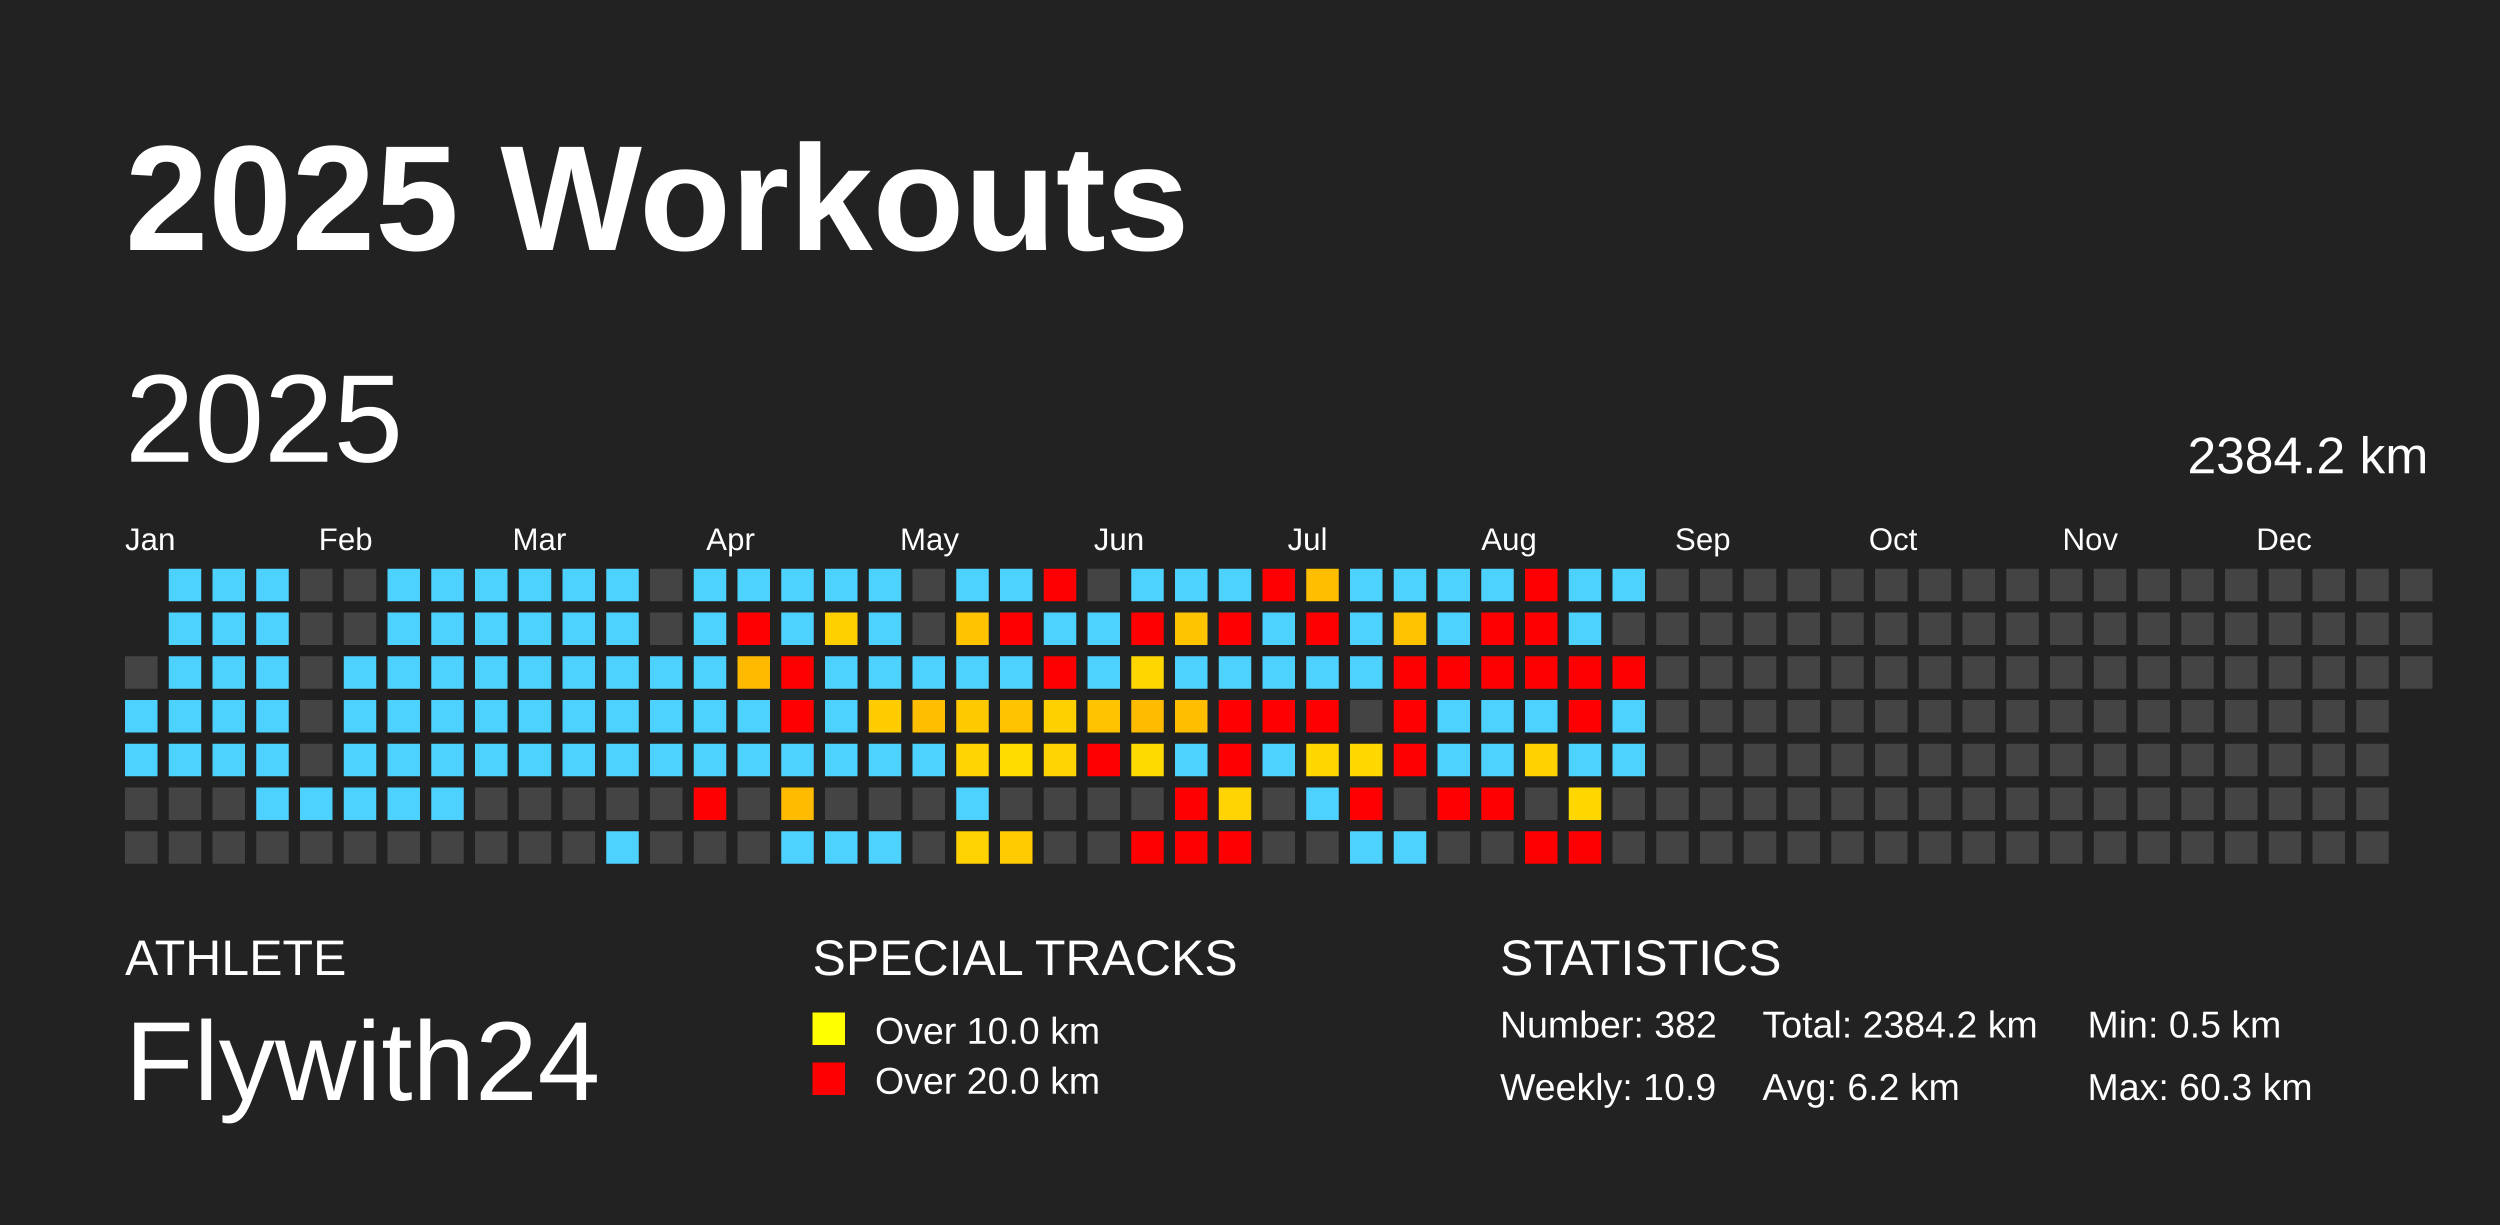
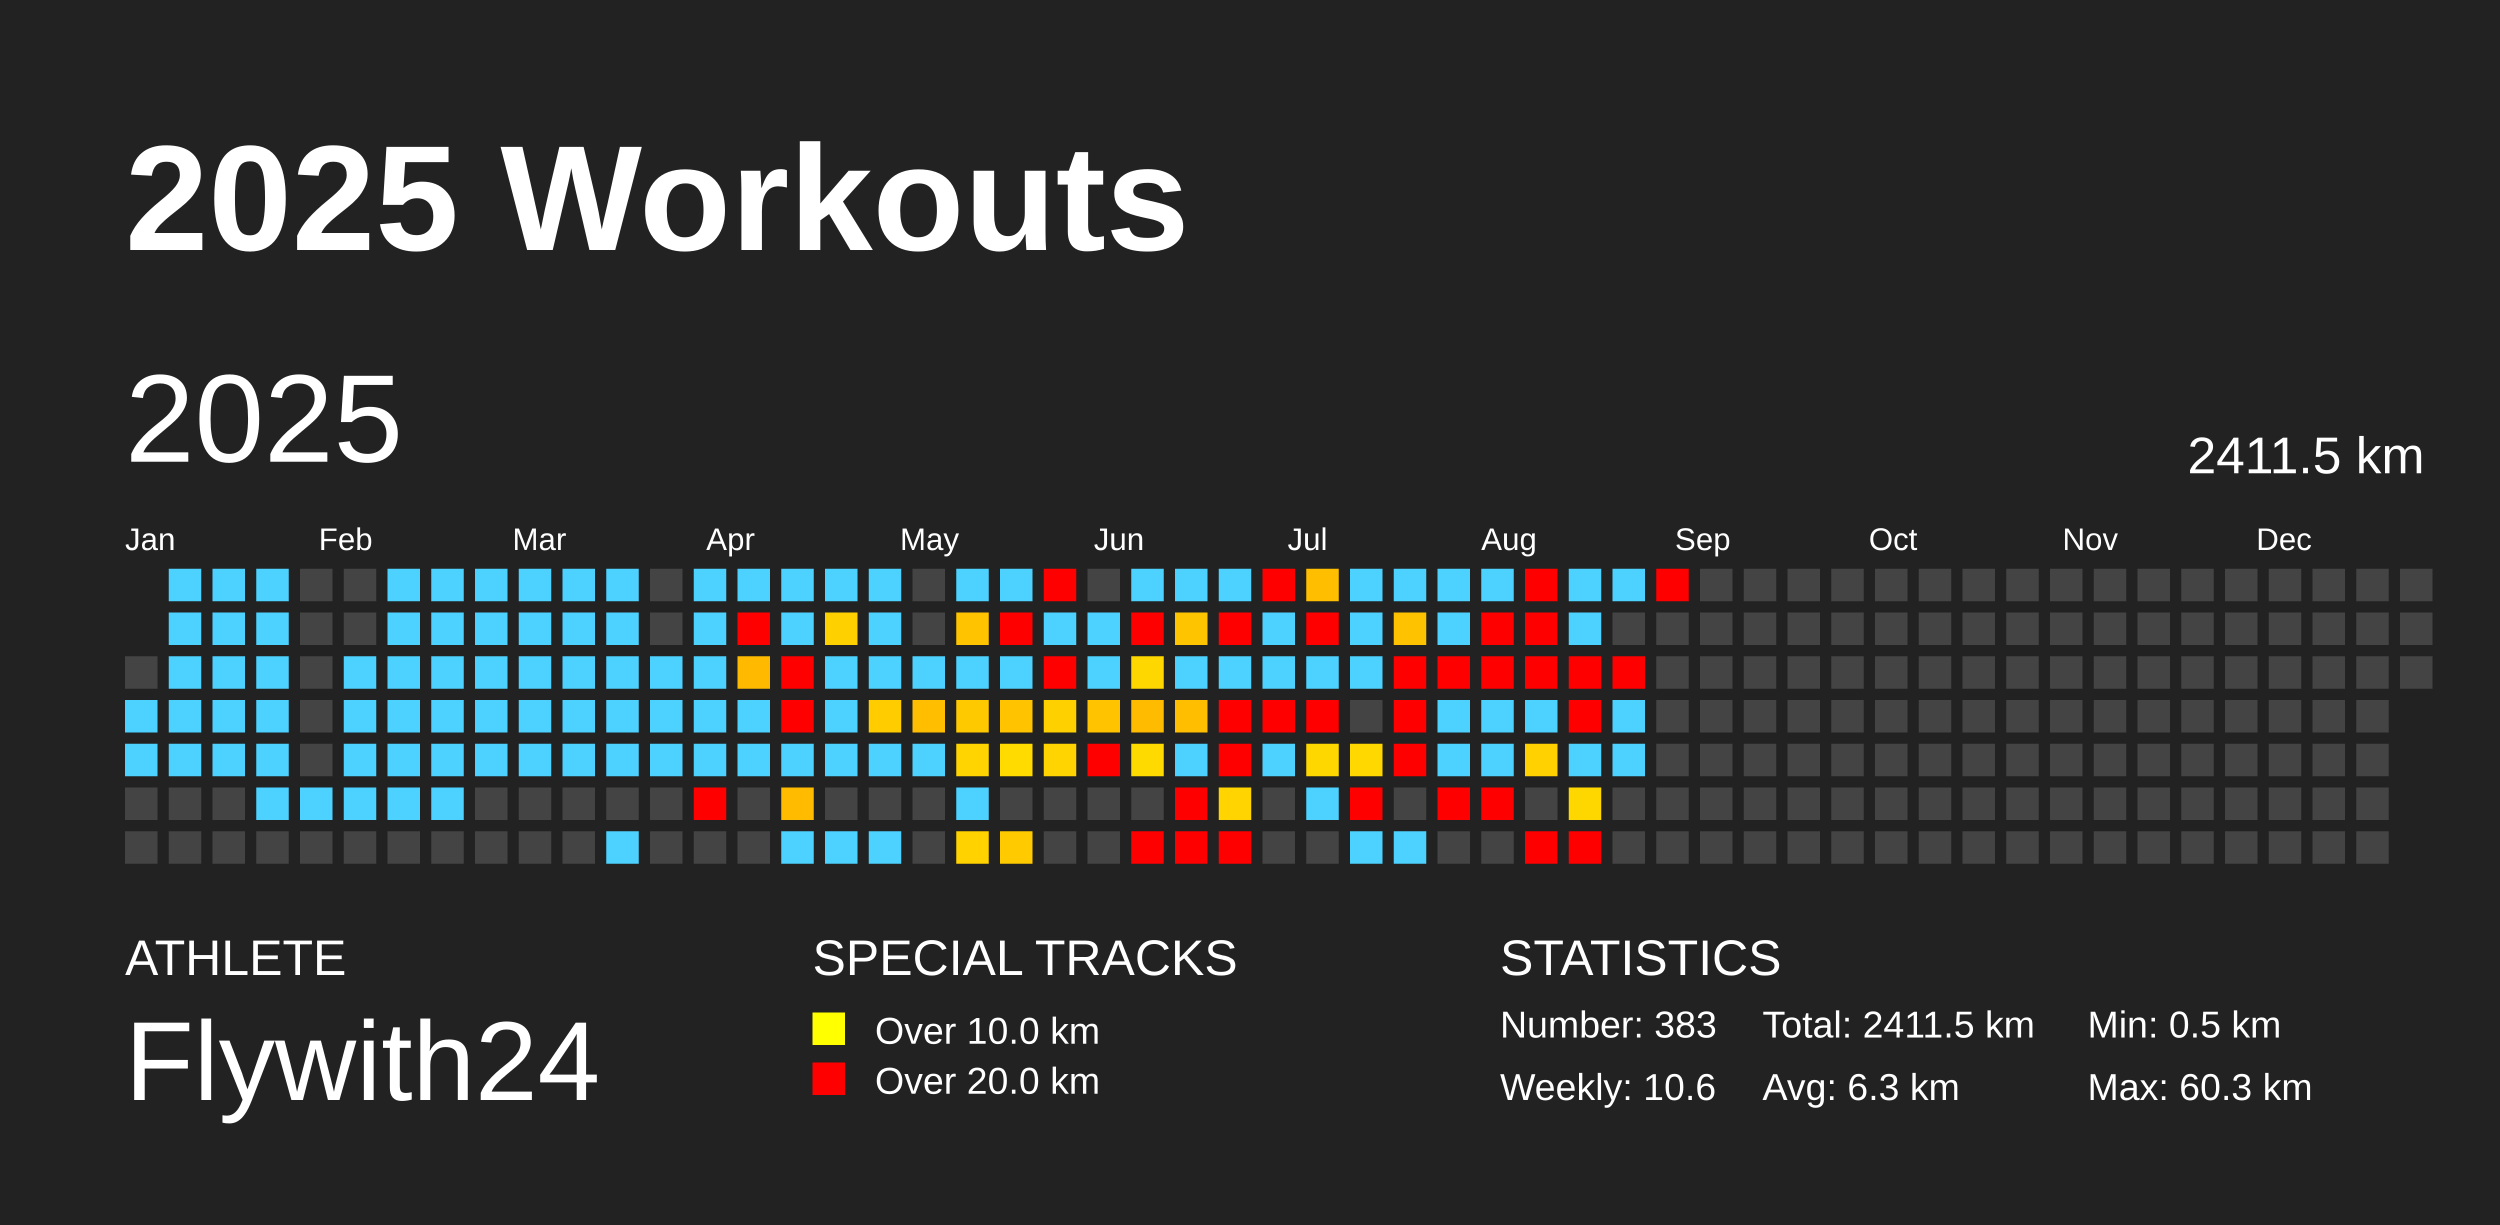
<svg xmlns="http://www.w3.org/2000/svg" baseProfile="full" height="98mm" version="1.1" viewBox="0,0,200,98" width="200mm">
  <defs />
  <rect fill="#222222" height="98" width="200" x="0" y="0" />
  <text fill="#FFFFFF" style="font-size:12px; font-family:Arial; font-weight:bold;" x="10" y="20">2025 Workouts</text>
  <text fill="#FFFFFF" style="font-size:4px; font-family:Arial" x="10" y="78">ATHLETE</text>
  <text fill="#FFFFFF" style="font-size:9px; font-family:Arial" x="10" y="88">Flywith24</text>
  <text fill="#FFFFFF" style="font-size:4px; font-family:Arial" x="65" y="78">SPECIAL TRACKS</text>
  <rect fill="yellow" height="2.6" width="2.6" x="65" y="81" />
  <text fill="#FFFFFF" style="font-size:3px; font-family:Arial" x="70" y="83.5">Over 10.0 km</text>
  <rect fill="red" height="2.6" width="2.6" x="65" y="85" />
  <text fill="#FFFFFF" style="font-size:3px; font-family:Arial" x="70" y="87.5">Over 20.0 km</text>
  <text fill="#FFFFFF" style="font-size:4px; font-family:Arial" x="120" y="78">STATISTICS</text>
-   <text fill="#FFFFFF" style="font-size:3px; font-family:Arial" x="120" y="83">Number: 382</text>
-   <text fill="#FFFFFF" style="font-size:3px; font-family:Arial" x="120" y="88">Weekly: 10.9</text>
-   <text fill="#FFFFFF" style="font-size:3px; font-family:Arial" x="141" y="83">Total: 2384.2 km</text>
-   <text fill="#FFFFFF" style="font-size:3px; font-family:Arial" x="141" y="88">Avg: 6.2 km</text>
+   <text fill="#FFFFFF" style="font-size:3px; font-family:Arial" x="120" y="83">Number: 383</text>
+   <text fill="#FFFFFF" style="font-size:3px; font-family:Arial" x="120" y="88">Weekly: 10.6</text>
+   <text fill="#FFFFFF" style="font-size:3px; font-family:Arial" x="141" y="83">Total: 2411.5 km</text>
+   <text fill="#FFFFFF" style="font-size:3px; font-family:Arial" x="141" y="88">Avg: 6.3 km</text>
  <text fill="#FFFFFF" style="font-size:3px; font-family:Arial" x="167" y="83">Min: 0.5 km</text>
  <text fill="#FFFFFF" style="font-size:3px; font-family:Arial" x="167" y="88">Max: 60.3 km</text>
  <text dominant-baseline="hanging" fill="#FFFFFF" style="font-size:10.0px; font-family:Arial;" x="10" y="30">2025</text>
-   <text dominant-baseline="hanging" fill="#FFFFFF" style="font-size:4.125px; font-family:Arial;" x="175" y="35">2384.2 km</text>
+   <text dominant-baseline="hanging" fill="#FFFFFF" style="font-size:4.125px; font-family:Arial;" x="175" y="35">2411.5 km</text>
  <text fill="#FFFFFF" style="font-size:2.5px; font-family:Arial" x="10.0" y="44">Jan</text>
  <text fill="#FFFFFF" style="font-size:2.5px; font-family:Arial" x="25.5" y="44">Feb</text>
  <text fill="#FFFFFF" style="font-size:2.5px; font-family:Arial" x="41.0" y="44">Mar</text>
  <text fill="#FFFFFF" style="font-size:2.5px; font-family:Arial" x="56.5" y="44">Apr</text>
  <text fill="#FFFFFF" style="font-size:2.5px; font-family:Arial" x="72.0" y="44">May</text>
  <text fill="#FFFFFF" style="font-size:2.5px; font-family:Arial" x="87.5" y="44">Jun</text>
  <text fill="#FFFFFF" style="font-size:2.5px; font-family:Arial" x="103.0" y="44">Jul</text>
  <text fill="#FFFFFF" style="font-size:2.5px; font-family:Arial" x="118.5" y="44">Aug</text>
  <text fill="#FFFFFF" style="font-size:2.5px; font-family:Arial" x="134.0" y="44">Sep</text>
  <text fill="#FFFFFF" style="font-size:2.5px; font-family:Arial" x="149.5" y="44">Oct</text>
  <text fill="#FFFFFF" style="font-size:2.5px; font-family:Arial" x="165.0" y="44">Nov</text>
  <text fill="#FFFFFF" style="font-size:2.5px; font-family:Arial" x="180.5" y="44">Dec</text>
  <rect fill="#444444" height="2.6" width="2.6" x="10.0" y="52.5" />
  <rect fill="#4dd2ff" height="2.6" width="2.6" x="10.0" y="56.0" />
  <rect fill="#4dd2ff" height="2.6" width="2.6" x="10.0" y="59.5" />
  <rect fill="#444444" height="2.6" width="2.6" x="10.0" y="63.0" />
  <rect fill="#444444" height="2.6" width="2.6" x="10.0" y="66.5" />
  <rect fill="#4dd2ff" height="2.6" width="2.6" x="13.5" y="45.5" />
  <rect fill="#4dd2ff" height="2.6" width="2.6" x="13.5" y="49.0" />
  <rect fill="#4dd2ff" height="2.6" width="2.6" x="13.5" y="52.5" />
  <rect fill="#4dd2ff" height="2.6" width="2.6" x="13.5" y="56.0" />
  <rect fill="#4dd2ff" height="2.6" width="2.6" x="13.5" y="59.5" />
  <rect fill="#444444" height="2.6" width="2.6" x="13.5" y="63.0" />
  <rect fill="#444444" height="2.6" width="2.6" x="13.5" y="66.5" />
  <rect fill="#4dd2ff" height="2.6" width="2.6" x="17.0" y="45.5" />
  <rect fill="#4dd2ff" height="2.6" width="2.6" x="17.0" y="49.0" />
  <rect fill="#4dd2ff" height="2.6" width="2.6" x="17.0" y="52.5" />
  <rect fill="#4dd2ff" height="2.6" width="2.6" x="17.0" y="56.0" />
  <rect fill="#4dd2ff" height="2.6" width="2.6" x="17.0" y="59.5" />
  <rect fill="#444444" height="2.6" width="2.6" x="17.0" y="63.0" />
  <rect fill="#444444" height="2.6" width="2.6" x="17.0" y="66.5" />
  <rect fill="#4dd2ff" height="2.6" width="2.6" x="20.5" y="45.5" />
  <rect fill="#4dd2ff" height="2.6" width="2.6" x="20.5" y="49.0" />
  <rect fill="#4dd2ff" height="2.6" width="2.6" x="20.5" y="52.5" />
  <rect fill="#4dd2ff" height="2.6" width="2.6" x="20.5" y="56.0" />
  <rect fill="#4dd2ff" height="2.6" width="2.6" x="20.5" y="59.5" />
  <rect fill="#4dd2ff" height="2.6" width="2.6" x="20.5" y="63.0" />
  <rect fill="#444444" height="2.6" width="2.6" x="20.5" y="66.5" />
  <rect fill="#444444" height="2.6" width="2.6" x="24.0" y="45.5" />
  <rect fill="#444444" height="2.6" width="2.6" x="24.0" y="49.0" />
  <rect fill="#444444" height="2.6" width="2.6" x="24.0" y="52.5" />
  <rect fill="#444444" height="2.6" width="2.6" x="24.0" y="56.0" />
  <rect fill="#444444" height="2.6" width="2.6" x="24.0" y="59.5" />
  <rect fill="#4dd2ff" height="2.6" width="2.6" x="24.0" y="63.0" />
  <rect fill="#444444" height="2.6" width="2.6" x="24.0" y="66.5" />
  <rect fill="#444444" height="2.6" width="2.6" x="27.5" y="45.5" />
  <rect fill="#444444" height="2.6" width="2.6" x="27.5" y="49.0" />
  <rect fill="#4dd2ff" height="2.6" width="2.6" x="27.5" y="52.5" />
  <rect fill="#4dd2ff" height="2.6" width="2.6" x="27.5" y="56.0" />
  <rect fill="#4dd2ff" height="2.6" width="2.6" x="27.5" y="59.5" />
  <rect fill="#4dd2ff" height="2.6" width="2.6" x="27.5" y="63.0" />
  <rect fill="#444444" height="2.6" width="2.6" x="27.5" y="66.5" />
  <rect fill="#4dd2ff" height="2.6" width="2.6" x="31.0" y="45.5" />
  <rect fill="#4dd2ff" height="2.6" width="2.6" x="31.0" y="49.0" />
  <rect fill="#4dd2ff" height="2.6" width="2.6" x="31.0" y="52.5" />
  <rect fill="#4dd2ff" height="2.6" width="2.6" x="31.0" y="56.0" />
  <rect fill="#4dd2ff" height="2.6" width="2.6" x="31.0" y="59.5" />
  <rect fill="#4dd2ff" height="2.6" width="2.6" x="31.0" y="63.0" />
  <rect fill="#444444" height="2.6" width="2.6" x="31.0" y="66.5" />
  <rect fill="#4dd2ff" height="2.6" width="2.6" x="34.5" y="45.5" />
  <rect fill="#4dd2ff" height="2.6" width="2.6" x="34.5" y="49.0" />
  <rect fill="#4dd2ff" height="2.6" width="2.6" x="34.5" y="52.5" />
  <rect fill="#4dd2ff" height="2.6" width="2.6" x="34.5" y="56.0" />
  <rect fill="#4dd2ff" height="2.6" width="2.6" x="34.5" y="59.5" />
  <rect fill="#4dd2ff" height="2.6" width="2.6" x="34.5" y="63.0" />
  <rect fill="#444444" height="2.6" width="2.6" x="34.5" y="66.5" />
  <rect fill="#4dd2ff" height="2.6" width="2.6" x="38.0" y="45.5" />
  <rect fill="#4dd2ff" height="2.6" width="2.6" x="38.0" y="49.0" />
  <rect fill="#4dd2ff" height="2.6" width="2.6" x="38.0" y="52.5" />
  <rect fill="#4dd2ff" height="2.6" width="2.6" x="38.0" y="56.0" />
  <rect fill="#4dd2ff" height="2.6" width="2.6" x="38.0" y="59.5" />
  <rect fill="#444444" height="2.6" width="2.6" x="38.0" y="63.0" />
  <rect fill="#444444" height="2.6" width="2.6" x="38.0" y="66.5" />
  <rect fill="#4dd2ff" height="2.6" width="2.6" x="41.5" y="45.5" />
  <rect fill="#4dd2ff" height="2.6" width="2.6" x="41.5" y="49.0" />
  <rect fill="#4dd2ff" height="2.6" width="2.6" x="41.5" y="52.5" />
  <rect fill="#4dd2ff" height="2.6" width="2.6" x="41.5" y="56.0" />
  <rect fill="#4dd2ff" height="2.6" width="2.6" x="41.5" y="59.5" />
  <rect fill="#444444" height="2.6" width="2.6" x="41.5" y="63.0" />
  <rect fill="#444444" height="2.6" width="2.6" x="41.5" y="66.5" />
  <rect fill="#4dd2ff" height="2.6" width="2.6" x="45.0" y="45.5" />
  <rect fill="#4dd2ff" height="2.6" width="2.6" x="45.0" y="49.0" />
  <rect fill="#4dd2ff" height="2.6" width="2.6" x="45.0" y="52.5" />
  <rect fill="#4dd2ff" height="2.6" width="2.6" x="45.0" y="56.0" />
  <rect fill="#4dd2ff" height="2.6" width="2.6" x="45.0" y="59.5" />
  <rect fill="#444444" height="2.6" width="2.6" x="45.0" y="63.0" />
  <rect fill="#444444" height="2.6" width="2.6" x="45.0" y="66.5" />
  <rect fill="#4dd2ff" height="2.6" width="2.6" x="48.5" y="45.5" />
  <rect fill="#4dd2ff" height="2.6" width="2.6" x="48.5" y="49.0" />
  <rect fill="#4dd2ff" height="2.6" width="2.6" x="48.5" y="52.5" />
  <rect fill="#4dd2ff" height="2.6" width="2.6" x="48.5" y="56.0" />
  <rect fill="#4dd2ff" height="2.6" width="2.6" x="48.5" y="59.5" />
  <rect fill="#444444" height="2.6" width="2.6" x="48.5" y="63.0" />
  <rect fill="#4dd2ff" height="2.6" width="2.6" x="48.5" y="66.5" />
  <rect fill="#444444" height="2.6" width="2.6" x="52.0" y="45.5" />
  <rect fill="#444444" height="2.6" width="2.6" x="52.0" y="49.0" />
  <rect fill="#4dd2ff" height="2.6" width="2.6" x="52.0" y="52.5" />
  <rect fill="#4dd2ff" height="2.6" width="2.6" x="52.0" y="56.0" />
  <rect fill="#4dd2ff" height="2.6" width="2.6" x="52.0" y="59.5" />
  <rect fill="#444444" height="2.6" width="2.6" x="52.0" y="63.0" />
  <rect fill="#444444" height="2.6" width="2.6" x="52.0" y="66.5" />
  <rect fill="#4dd2ff" height="2.6" width="2.6" x="55.5" y="45.5" />
  <rect fill="#4dd2ff" height="2.6" width="2.6" x="55.5" y="49.0" />
  <rect fill="#4dd2ff" height="2.6" width="2.6" x="55.5" y="52.5" />
  <rect fill="#4dd2ff" height="2.6" width="2.6" x="55.5" y="56.0" />
  <rect fill="#4dd2ff" height="2.6" width="2.6" x="55.5" y="59.5" />
  <rect fill="red" height="2.6" width="2.6" x="55.5" y="63.0" />
  <rect fill="#444444" height="2.6" width="2.6" x="55.5" y="66.5" />
  <rect fill="#4dd2ff" height="2.6" width="2.6" x="59.0" y="45.5" />
  <rect fill="red" height="2.6" width="2.6" x="59.0" y="49.0" />
  <rect fill="#ffba00" height="2.6" width="2.6" x="59.0" y="52.5" />
  <rect fill="#4dd2ff" height="2.6" width="2.6" x="59.0" y="56.0" />
  <rect fill="#4dd2ff" height="2.6" width="2.6" x="59.0" y="59.5" />
  <rect fill="#444444" height="2.6" width="2.6" x="59.0" y="63.0" />
  <rect fill="#444444" height="2.6" width="2.6" x="59.0" y="66.5" />
  <rect fill="#4dd2ff" height="2.6" width="2.6" x="62.5" y="45.5" />
  <rect fill="#4dd2ff" height="2.6" width="2.6" x="62.5" y="49.0" />
  <rect fill="red" height="2.6" width="2.6" x="62.5" y="52.5" />
  <rect fill="red" height="2.6" width="2.6" x="62.5" y="56.0" />
  <rect fill="#4dd2ff" height="2.6" width="2.6" x="62.5" y="59.5" />
  <rect fill="#ffbb00" height="2.6" width="2.6" x="62.5" y="63.0" />
  <rect fill="#4dd2ff" height="2.6" width="2.6" x="62.5" y="66.5" />
  <rect fill="#4dd2ff" height="2.6" width="2.6" x="66.0" y="45.5" />
  <rect fill="#ffd000" height="2.6" width="2.6" x="66.0" y="49.0" />
  <rect fill="#4dd2ff" height="2.6" width="2.6" x="66.0" y="52.5" />
  <rect fill="#4dd2ff" height="2.6" width="2.6" x="66.0" y="56.0" />
  <rect fill="#4dd2ff" height="2.6" width="2.6" x="66.0" y="59.5" />
  <rect fill="#444444" height="2.6" width="2.6" x="66.0" y="63.0" />
  <rect fill="#4dd2ff" height="2.6" width="2.6" x="66.0" y="66.5" />
  <rect fill="#4dd2ff" height="2.6" width="2.6" x="69.5" y="45.5" />
  <rect fill="#4dd2ff" height="2.6" width="2.6" x="69.5" y="49.0" />
  <rect fill="#4dd2ff" height="2.6" width="2.6" x="69.5" y="52.5" />
  <rect fill="#ffcc00" height="2.6" width="2.6" x="69.5" y="56.0" />
  <rect fill="#4dd2ff" height="2.6" width="2.6" x="69.5" y="59.5" />
  <rect fill="#444444" height="2.6" width="2.6" x="69.5" y="63.0" />
  <rect fill="#4dd2ff" height="2.6" width="2.6" x="69.5" y="66.5" />
  <rect fill="#444444" height="2.6" width="2.6" x="73.0" y="45.5" />
  <rect fill="#444444" height="2.6" width="2.6" x="73.0" y="49.0" />
  <rect fill="#4dd2ff" height="2.6" width="2.6" x="73.0" y="52.5" />
  <rect fill="#ffbf00" height="2.6" width="2.6" x="73.0" y="56.0" />
  <rect fill="#4dd2ff" height="2.6" width="2.6" x="73.0" y="59.5" />
  <rect fill="#444444" height="2.6" width="2.6" x="73.0" y="63.0" />
  <rect fill="#444444" height="2.6" width="2.6" x="73.0" y="66.5" />
  <rect fill="#4dd2ff" height="2.6" width="2.6" x="76.5" y="45.5" />
  <rect fill="#ffc300" height="2.6" width="2.6" x="76.5" y="49.0" />
  <rect fill="#4dd2ff" height="2.6" width="2.6" x="76.5" y="52.5" />
  <rect fill="#ffc900" height="2.6" width="2.6" x="76.5" y="56.0" />
  <rect fill="#ffd400" height="2.6" width="2.6" x="76.5" y="59.5" />
  <rect fill="#4dd2ff" height="2.6" width="2.6" x="76.5" y="63.0" />
  <rect fill="#ffd200" height="2.6" width="2.6" x="76.5" y="66.5" />
  <rect fill="#4dd2ff" height="2.6" width="2.6" x="80.0" y="45.5" />
  <rect fill="red" height="2.6" width="2.6" x="80.0" y="49.0" />
  <rect fill="#4dd2ff" height="2.6" width="2.6" x="80.0" y="52.5" />
  <rect fill="#ffc300" height="2.6" width="2.6" x="80.0" y="56.0" />
  <rect fill="#ffdb00" height="2.6" width="2.6" x="80.0" y="59.5" />
  <rect fill="#444444" height="2.6" width="2.6" x="80.0" y="63.0" />
  <rect fill="#ffca00" height="2.6" width="2.6" x="80.0" y="66.5" />
  <rect fill="red" height="2.6" width="2.6" x="83.5" y="45.5" />
  <rect fill="#4dd2ff" height="2.6" width="2.6" x="83.5" y="49.0" />
  <rect fill="red" height="2.6" width="2.6" x="83.5" y="52.5" />
  <rect fill="#ffd000" height="2.6" width="2.6" x="83.5" y="56.0" />
  <rect fill="#ffd400" height="2.6" width="2.6" x="83.5" y="59.5" />
  <rect fill="#444444" height="2.6" width="2.6" x="83.5" y="63.0" />
  <rect fill="#444444" height="2.6" width="2.6" x="83.5" y="66.5" />
  <rect fill="#444444" height="2.6" width="2.6" x="87.0" y="45.5" />
  <rect fill="#4dd2ff" height="2.6" width="2.6" x="87.0" y="49.0" />
  <rect fill="#4dd2ff" height="2.6" width="2.6" x="87.0" y="52.5" />
  <rect fill="#ffc300" height="2.6" width="2.6" x="87.0" y="56.0" />
  <rect fill="red" height="2.6" width="2.6" x="87.0" y="59.5" />
  <rect fill="#444444" height="2.6" width="2.6" x="87.0" y="63.0" />
  <rect fill="#444444" height="2.6" width="2.6" x="87.0" y="66.5" />
  <rect fill="#4dd2ff" height="2.6" width="2.6" x="90.5" y="45.5" />
  <rect fill="red" height="2.6" width="2.6" x="90.5" y="49.0" />
  <rect fill="#ffd700" height="2.6" width="2.6" x="90.5" y="52.5" />
  <rect fill="#ffbb00" height="2.6" width="2.6" x="90.5" y="56.0" />
  <rect fill="#ffda00" height="2.6" width="2.6" x="90.5" y="59.5" />
  <rect fill="#444444" height="2.6" width="2.6" x="90.5" y="63.0" />
  <rect fill="red" height="2.6" width="2.6" x="90.5" y="66.5" />
  <rect fill="#4dd2ff" height="2.6" width="2.6" x="94.0" y="45.5" />
  <rect fill="#ffc400" height="2.6" width="2.6" x="94.0" y="49.0" />
  <rect fill="#4dd2ff" height="2.6" width="2.6" x="94.0" y="52.5" />
  <rect fill="#ffbe00" height="2.6" width="2.6" x="94.0" y="56.0" />
  <rect fill="#4dd2ff" height="2.6" width="2.6" x="94.0" y="59.5" />
  <rect fill="red" height="2.6" width="2.6" x="94.0" y="63.0" />
  <rect fill="red" height="2.6" width="2.6" x="94.0" y="66.5" />
  <rect fill="#4dd2ff" height="2.6" width="2.6" x="97.5" y="45.5" />
  <rect fill="red" height="2.6" width="2.6" x="97.5" y="49.0" />
  <rect fill="#4dd2ff" height="2.6" width="2.6" x="97.5" y="52.5" />
  <rect fill="red" height="2.6" width="2.6" x="97.5" y="56.0" />
  <rect fill="red" height="2.6" width="2.6" x="97.5" y="59.5" />
  <rect fill="#ffd400" height="2.6" width="2.6" x="97.5" y="63.0" />
  <rect fill="red" height="2.6" width="2.6" x="97.5" y="66.5" />
  <rect fill="red" height="2.6" width="2.6" x="101.0" y="45.5" />
  <rect fill="#4dd2ff" height="2.6" width="2.6" x="101.0" y="49.0" />
  <rect fill="#4dd2ff" height="2.6" width="2.6" x="101.0" y="52.5" />
  <rect fill="red" height="2.6" width="2.6" x="101.0" y="56.0" />
  <rect fill="#4dd2ff" height="2.6" width="2.6" x="101.0" y="59.5" />
  <rect fill="#444444" height="2.6" width="2.6" x="101.0" y="63.0" />
  <rect fill="#444444" height="2.6" width="2.6" x="101.0" y="66.5" />
  <rect fill="#ffbf00" height="2.6" width="2.6" x="104.5" y="45.5" />
  <rect fill="red" height="2.6" width="2.6" x="104.5" y="49.0" />
  <rect fill="#4dd2ff" height="2.6" width="2.6" x="104.5" y="52.5" />
  <rect fill="red" height="2.6" width="2.6" x="104.5" y="56.0" />
  <rect fill="#ffd700" height="2.6" width="2.6" x="104.5" y="59.5" />
  <rect fill="#4dd2ff" height="2.6" width="2.6" x="104.5" y="63.0" />
  <rect fill="#444444" height="2.6" width="2.6" x="104.5" y="66.5" />
  <rect fill="#4dd2ff" height="2.6" width="2.6" x="108.0" y="45.5" />
  <rect fill="#4dd2ff" height="2.6" width="2.6" x="108.0" y="49.0" />
  <rect fill="#4dd2ff" height="2.6" width="2.6" x="108.0" y="52.5" />
  <rect fill="#444444" height="2.6" width="2.6" x="108.0" y="56.0" />
  <rect fill="#ffd800" height="2.6" width="2.6" x="108.0" y="59.5" />
  <rect fill="red" height="2.6" width="2.6" x="108.0" y="63.0" />
  <rect fill="#4dd2ff" height="2.6" width="2.6" x="108.0" y="66.5" />
  <rect fill="#4dd2ff" height="2.6" width="2.6" x="111.5" y="45.5" />
  <rect fill="#ffc200" height="2.6" width="2.6" x="111.5" y="49.0" />
  <rect fill="red" height="2.6" width="2.6" x="111.5" y="52.5" />
  <rect fill="red" height="2.6" width="2.6" x="111.5" y="56.0" />
  <rect fill="red" height="2.6" width="2.6" x="111.5" y="59.5" />
  <rect fill="#444444" height="2.6" width="2.6" x="111.5" y="63.0" />
  <rect fill="#4dd2ff" height="2.6" width="2.6" x="111.5" y="66.5" />
  <rect fill="#4dd2ff" height="2.6" width="2.6" x="115.0" y="45.5" />
  <rect fill="#4dd2ff" height="2.6" width="2.6" x="115.0" y="49.0" />
  <rect fill="red" height="2.6" width="2.6" x="115.0" y="52.5" />
  <rect fill="#4dd2ff" height="2.6" width="2.6" x="115.0" y="56.0" />
  <rect fill="#4dd2ff" height="2.6" width="2.6" x="115.0" y="59.5" />
  <rect fill="red" height="2.6" width="2.6" x="115.0" y="63.0" />
  <rect fill="#444444" height="2.6" width="2.6" x="115.0" y="66.5" />
  <rect fill="#4dd2ff" height="2.6" width="2.6" x="118.5" y="45.5" />
  <rect fill="red" height="2.6" width="2.6" x="118.5" y="49.0" />
  <rect fill="red" height="2.6" width="2.6" x="118.5" y="52.5" />
  <rect fill="#4dd2ff" height="2.6" width="2.6" x="118.5" y="56.0" />
  <rect fill="#4dd2ff" height="2.6" width="2.6" x="118.5" y="59.5" />
  <rect fill="red" height="2.6" width="2.6" x="118.5" y="63.0" />
  <rect fill="#444444" height="2.6" width="2.6" x="118.5" y="66.5" />
  <rect fill="red" height="2.6" width="2.6" x="122.0" y="45.5" />
  <rect fill="red" height="2.6" width="2.6" x="122.0" y="49.0" />
  <rect fill="red" height="2.6" width="2.6" x="122.0" y="52.5" />
  <rect fill="#4dd2ff" height="2.6" width="2.6" x="122.0" y="56.0" />
  <rect fill="#ffd100" height="2.6" width="2.6" x="122.0" y="59.5" />
  <rect fill="#444444" height="2.6" width="2.6" x="122.0" y="63.0" />
  <rect fill="red" height="2.6" width="2.6" x="122.0" y="66.5" />
  <rect fill="#4dd2ff" height="2.6" width="2.6" x="125.5" y="45.5" />
  <rect fill="#4dd2ff" height="2.6" width="2.6" x="125.5" y="49.0" />
  <rect fill="red" height="2.6" width="2.6" x="125.5" y="52.5" />
  <rect fill="red" height="2.6" width="2.6" x="125.5" y="56.0" />
  <rect fill="#4dd2ff" height="2.6" width="2.6" x="125.5" y="59.5" />
  <rect fill="#ffd700" height="2.6" width="2.6" x="125.5" y="63.0" />
  <rect fill="red" height="2.6" width="2.6" x="125.5" y="66.5" />
  <rect fill="#4dd2ff" height="2.6" width="2.6" x="129.0" y="45.5" />
  <rect fill="#444444" height="2.6" width="2.6" x="129.0" y="49.0" />
  <rect fill="red" height="2.6" width="2.6" x="129.0" y="52.5" />
  <rect fill="#4dd2ff" height="2.6" width="2.6" x="129.0" y="56.0" />
  <rect fill="#4dd2ff" height="2.6" width="2.6" x="129.0" y="59.5" />
  <rect fill="#444444" height="2.6" width="2.6" x="129.0" y="63.0" />
  <rect fill="#444444" height="2.6" width="2.6" x="129.0" y="66.5" />
-   <rect fill="#444444" height="2.6" width="2.6" x="132.5" y="45.5" />
+   <rect fill="red" height="2.6" width="2.6" x="132.5" y="45.5" />
  <rect fill="#444444" height="2.6" width="2.6" x="132.5" y="49.0" />
  <rect fill="#444444" height="2.6" width="2.6" x="132.5" y="52.5" />
  <rect fill="#444444" height="2.6" width="2.6" x="132.5" y="56.0" />
  <rect fill="#444444" height="2.6" width="2.6" x="132.5" y="59.5" />
  <rect fill="#444444" height="2.6" width="2.6" x="132.5" y="63.0" />
  <rect fill="#444444" height="2.6" width="2.6" x="132.5" y="66.5" />
  <rect fill="#444444" height="2.6" width="2.6" x="136.0" y="45.5" />
  <rect fill="#444444" height="2.6" width="2.6" x="136.0" y="49.0" />
  <rect fill="#444444" height="2.6" width="2.6" x="136.0" y="52.5" />
  <rect fill="#444444" height="2.6" width="2.6" x="136.0" y="56.0" />
  <rect fill="#444444" height="2.6" width="2.6" x="136.0" y="59.5" />
  <rect fill="#444444" height="2.6" width="2.6" x="136.0" y="63.0" />
  <rect fill="#444444" height="2.6" width="2.6" x="136.0" y="66.5" />
  <rect fill="#444444" height="2.6" width="2.6" x="139.5" y="45.5" />
  <rect fill="#444444" height="2.6" width="2.6" x="139.5" y="49.0" />
  <rect fill="#444444" height="2.6" width="2.6" x="139.5" y="52.5" />
  <rect fill="#444444" height="2.6" width="2.6" x="139.5" y="56.0" />
  <rect fill="#444444" height="2.6" width="2.6" x="139.5" y="59.5" />
  <rect fill="#444444" height="2.6" width="2.6" x="139.5" y="63.0" />
  <rect fill="#444444" height="2.6" width="2.6" x="139.5" y="66.5" />
  <rect fill="#444444" height="2.6" width="2.6" x="143.0" y="45.5" />
  <rect fill="#444444" height="2.6" width="2.6" x="143.0" y="49.0" />
  <rect fill="#444444" height="2.6" width="2.6" x="143.0" y="52.5" />
  <rect fill="#444444" height="2.6" width="2.6" x="143.0" y="56.0" />
  <rect fill="#444444" height="2.6" width="2.6" x="143.0" y="59.5" />
  <rect fill="#444444" height="2.6" width="2.6" x="143.0" y="63.0" />
  <rect fill="#444444" height="2.6" width="2.6" x="143.0" y="66.5" />
  <rect fill="#444444" height="2.6" width="2.6" x="146.5" y="45.5" />
  <rect fill="#444444" height="2.6" width="2.6" x="146.5" y="49.0" />
  <rect fill="#444444" height="2.6" width="2.6" x="146.5" y="52.5" />
  <rect fill="#444444" height="2.6" width="2.6" x="146.5" y="56.0" />
  <rect fill="#444444" height="2.6" width="2.6" x="146.5" y="59.5" />
  <rect fill="#444444" height="2.6" width="2.6" x="146.5" y="63.0" />
  <rect fill="#444444" height="2.6" width="2.6" x="146.5" y="66.5" />
  <rect fill="#444444" height="2.6" width="2.6" x="150.0" y="45.5" />
  <rect fill="#444444" height="2.6" width="2.6" x="150.0" y="49.0" />
  <rect fill="#444444" height="2.6" width="2.6" x="150.0" y="52.5" />
  <rect fill="#444444" height="2.6" width="2.6" x="150.0" y="56.0" />
  <rect fill="#444444" height="2.6" width="2.6" x="150.0" y="59.5" />
  <rect fill="#444444" height="2.6" width="2.6" x="150.0" y="63.0" />
  <rect fill="#444444" height="2.6" width="2.6" x="150.0" y="66.5" />
  <rect fill="#444444" height="2.6" width="2.6" x="153.5" y="45.5" />
  <rect fill="#444444" height="2.6" width="2.6" x="153.5" y="49.0" />
  <rect fill="#444444" height="2.6" width="2.6" x="153.5" y="52.5" />
  <rect fill="#444444" height="2.6" width="2.6" x="153.5" y="56.0" />
  <rect fill="#444444" height="2.6" width="2.6" x="153.5" y="59.5" />
  <rect fill="#444444" height="2.6" width="2.6" x="153.5" y="63.0" />
  <rect fill="#444444" height="2.6" width="2.6" x="153.5" y="66.5" />
  <rect fill="#444444" height="2.6" width="2.6" x="157.0" y="45.5" />
  <rect fill="#444444" height="2.6" width="2.6" x="157.0" y="49.0" />
  <rect fill="#444444" height="2.6" width="2.6" x="157.0" y="52.5" />
  <rect fill="#444444" height="2.6" width="2.6" x="157.0" y="56.0" />
  <rect fill="#444444" height="2.6" width="2.6" x="157.0" y="59.5" />
  <rect fill="#444444" height="2.6" width="2.6" x="157.0" y="63.0" />
  <rect fill="#444444" height="2.6" width="2.6" x="157.0" y="66.5" />
  <rect fill="#444444" height="2.6" width="2.6" x="160.5" y="45.5" />
  <rect fill="#444444" height="2.6" width="2.6" x="160.5" y="49.0" />
  <rect fill="#444444" height="2.6" width="2.6" x="160.5" y="52.5" />
  <rect fill="#444444" height="2.6" width="2.6" x="160.5" y="56.0" />
  <rect fill="#444444" height="2.6" width="2.6" x="160.5" y="59.5" />
  <rect fill="#444444" height="2.6" width="2.6" x="160.5" y="63.0" />
  <rect fill="#444444" height="2.6" width="2.6" x="160.5" y="66.5" />
  <rect fill="#444444" height="2.6" width="2.6" x="164.0" y="45.5" />
  <rect fill="#444444" height="2.6" width="2.6" x="164.0" y="49.0" />
  <rect fill="#444444" height="2.6" width="2.6" x="164.0" y="52.5" />
  <rect fill="#444444" height="2.6" width="2.6" x="164.0" y="56.0" />
  <rect fill="#444444" height="2.6" width="2.6" x="164.0" y="59.5" />
  <rect fill="#444444" height="2.6" width="2.6" x="164.0" y="63.0" />
  <rect fill="#444444" height="2.6" width="2.6" x="164.0" y="66.5" />
  <rect fill="#444444" height="2.6" width="2.6" x="167.5" y="45.5" />
  <rect fill="#444444" height="2.6" width="2.6" x="167.5" y="49.0" />
  <rect fill="#444444" height="2.6" width="2.6" x="167.5" y="52.5" />
  <rect fill="#444444" height="2.6" width="2.6" x="167.5" y="56.0" />
  <rect fill="#444444" height="2.6" width="2.6" x="167.5" y="59.5" />
  <rect fill="#444444" height="2.6" width="2.6" x="167.5" y="63.0" />
  <rect fill="#444444" height="2.6" width="2.6" x="167.5" y="66.5" />
  <rect fill="#444444" height="2.6" width="2.6" x="171.0" y="45.5" />
  <rect fill="#444444" height="2.6" width="2.6" x="171.0" y="49.0" />
  <rect fill="#444444" height="2.6" width="2.6" x="171.0" y="52.5" />
  <rect fill="#444444" height="2.6" width="2.6" x="171.0" y="56.0" />
  <rect fill="#444444" height="2.6" width="2.6" x="171.0" y="59.5" />
  <rect fill="#444444" height="2.6" width="2.6" x="171.0" y="63.0" />
  <rect fill="#444444" height="2.6" width="2.6" x="171.0" y="66.5" />
  <rect fill="#444444" height="2.6" width="2.6" x="174.5" y="45.5" />
  <rect fill="#444444" height="2.6" width="2.6" x="174.5" y="49.0" />
  <rect fill="#444444" height="2.6" width="2.6" x="174.5" y="52.5" />
  <rect fill="#444444" height="2.6" width="2.6" x="174.5" y="56.0" />
  <rect fill="#444444" height="2.6" width="2.6" x="174.5" y="59.5" />
  <rect fill="#444444" height="2.6" width="2.6" x="174.5" y="63.0" />
  <rect fill="#444444" height="2.6" width="2.6" x="174.5" y="66.5" />
  <rect fill="#444444" height="2.6" width="2.6" x="178.0" y="45.5" />
  <rect fill="#444444" height="2.6" width="2.6" x="178.0" y="49.0" />
  <rect fill="#444444" height="2.6" width="2.6" x="178.0" y="52.5" />
  <rect fill="#444444" height="2.6" width="2.6" x="178.0" y="56.0" />
  <rect fill="#444444" height="2.6" width="2.6" x="178.0" y="59.5" />
  <rect fill="#444444" height="2.6" width="2.6" x="178.0" y="63.0" />
  <rect fill="#444444" height="2.6" width="2.6" x="178.0" y="66.5" />
  <rect fill="#444444" height="2.6" width="2.6" x="181.5" y="45.5" />
  <rect fill="#444444" height="2.6" width="2.6" x="181.5" y="49.0" />
  <rect fill="#444444" height="2.6" width="2.6" x="181.5" y="52.5" />
  <rect fill="#444444" height="2.6" width="2.6" x="181.5" y="56.0" />
  <rect fill="#444444" height="2.6" width="2.6" x="181.5" y="59.5" />
  <rect fill="#444444" height="2.6" width="2.6" x="181.5" y="63.0" />
  <rect fill="#444444" height="2.6" width="2.6" x="181.5" y="66.5" />
  <rect fill="#444444" height="2.6" width="2.6" x="185.0" y="45.5" />
  <rect fill="#444444" height="2.6" width="2.6" x="185.0" y="49.0" />
  <rect fill="#444444" height="2.6" width="2.6" x="185.0" y="52.5" />
  <rect fill="#444444" height="2.6" width="2.6" x="185.0" y="56.0" />
  <rect fill="#444444" height="2.6" width="2.6" x="185.0" y="59.5" />
  <rect fill="#444444" height="2.6" width="2.6" x="185.0" y="63.0" />
  <rect fill="#444444" height="2.6" width="2.6" x="185.0" y="66.5" />
  <rect fill="#444444" height="2.6" width="2.6" x="188.5" y="45.5" />
  <rect fill="#444444" height="2.6" width="2.6" x="188.5" y="49.0" />
  <rect fill="#444444" height="2.6" width="2.6" x="188.5" y="52.5" />
  <rect fill="#444444" height="2.6" width="2.6" x="188.5" y="56.0" />
  <rect fill="#444444" height="2.6" width="2.6" x="188.5" y="59.5" />
  <rect fill="#444444" height="2.6" width="2.6" x="188.5" y="63.0" />
  <rect fill="#444444" height="2.6" width="2.6" x="188.5" y="66.5" />
  <rect fill="#444444" height="2.6" width="2.6" x="192.0" y="45.5" />
  <rect fill="#444444" height="2.6" width="2.6" x="192.0" y="49.0" />
  <rect fill="#444444" height="2.6" width="2.6" x="192.0" y="52.5" />
</svg>
